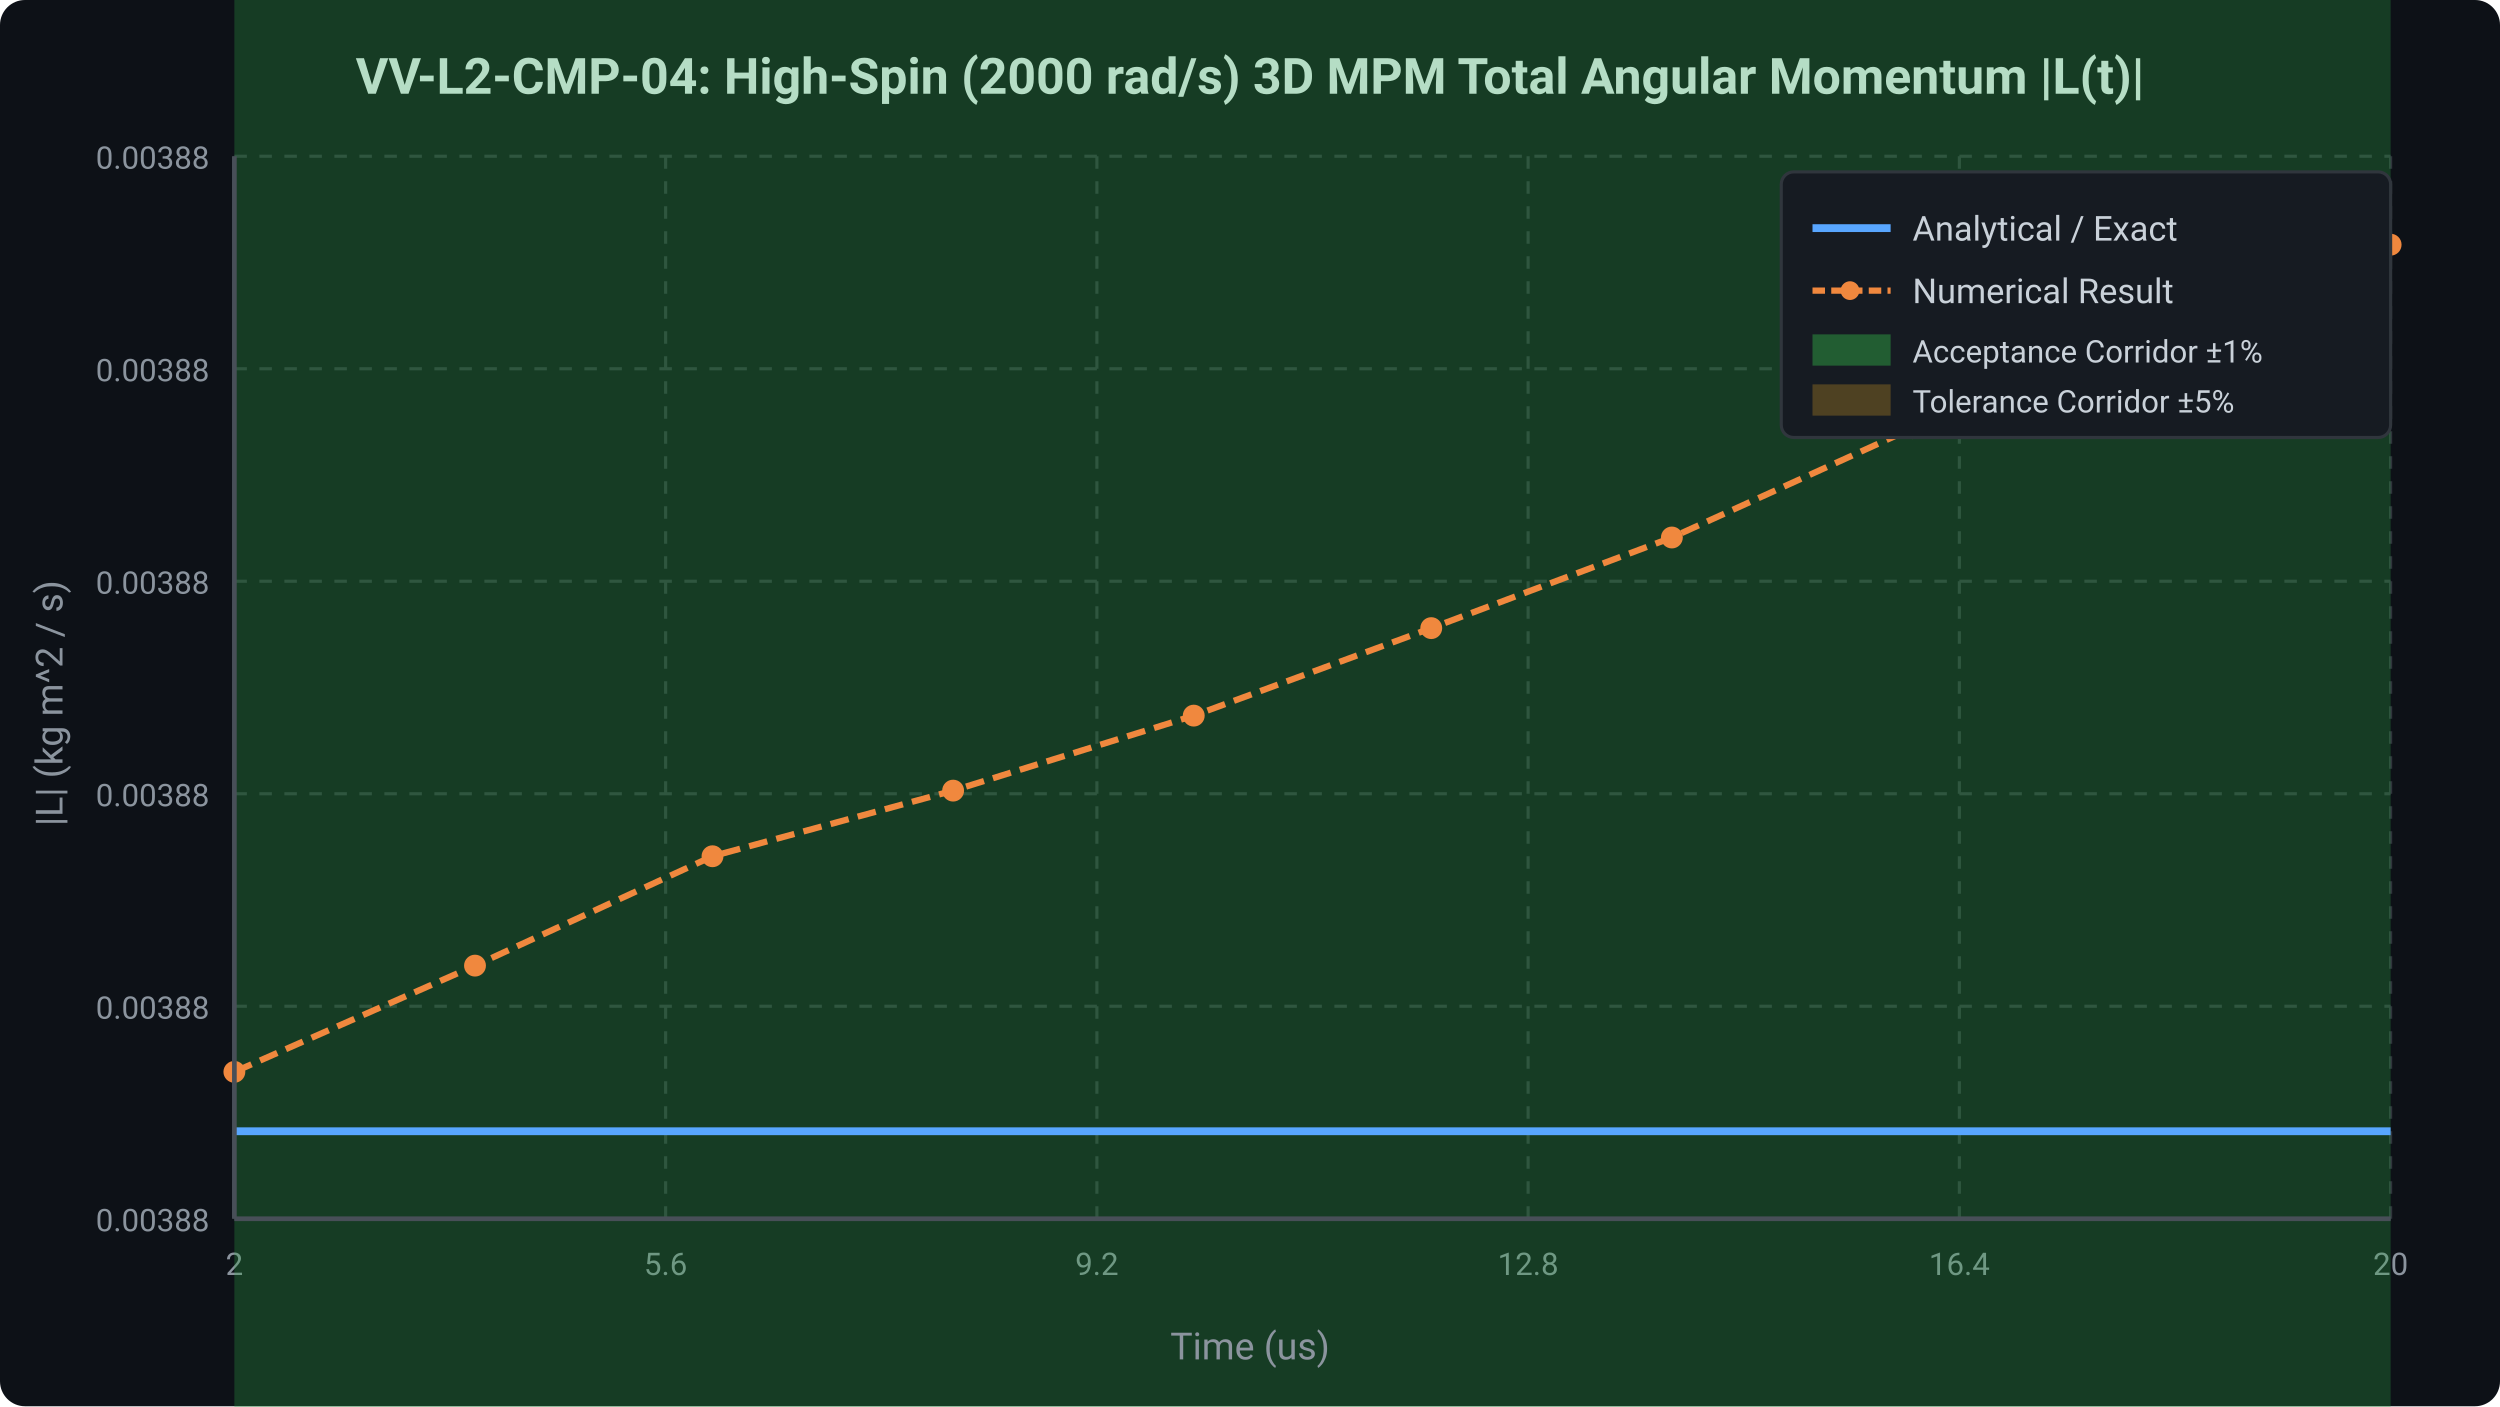
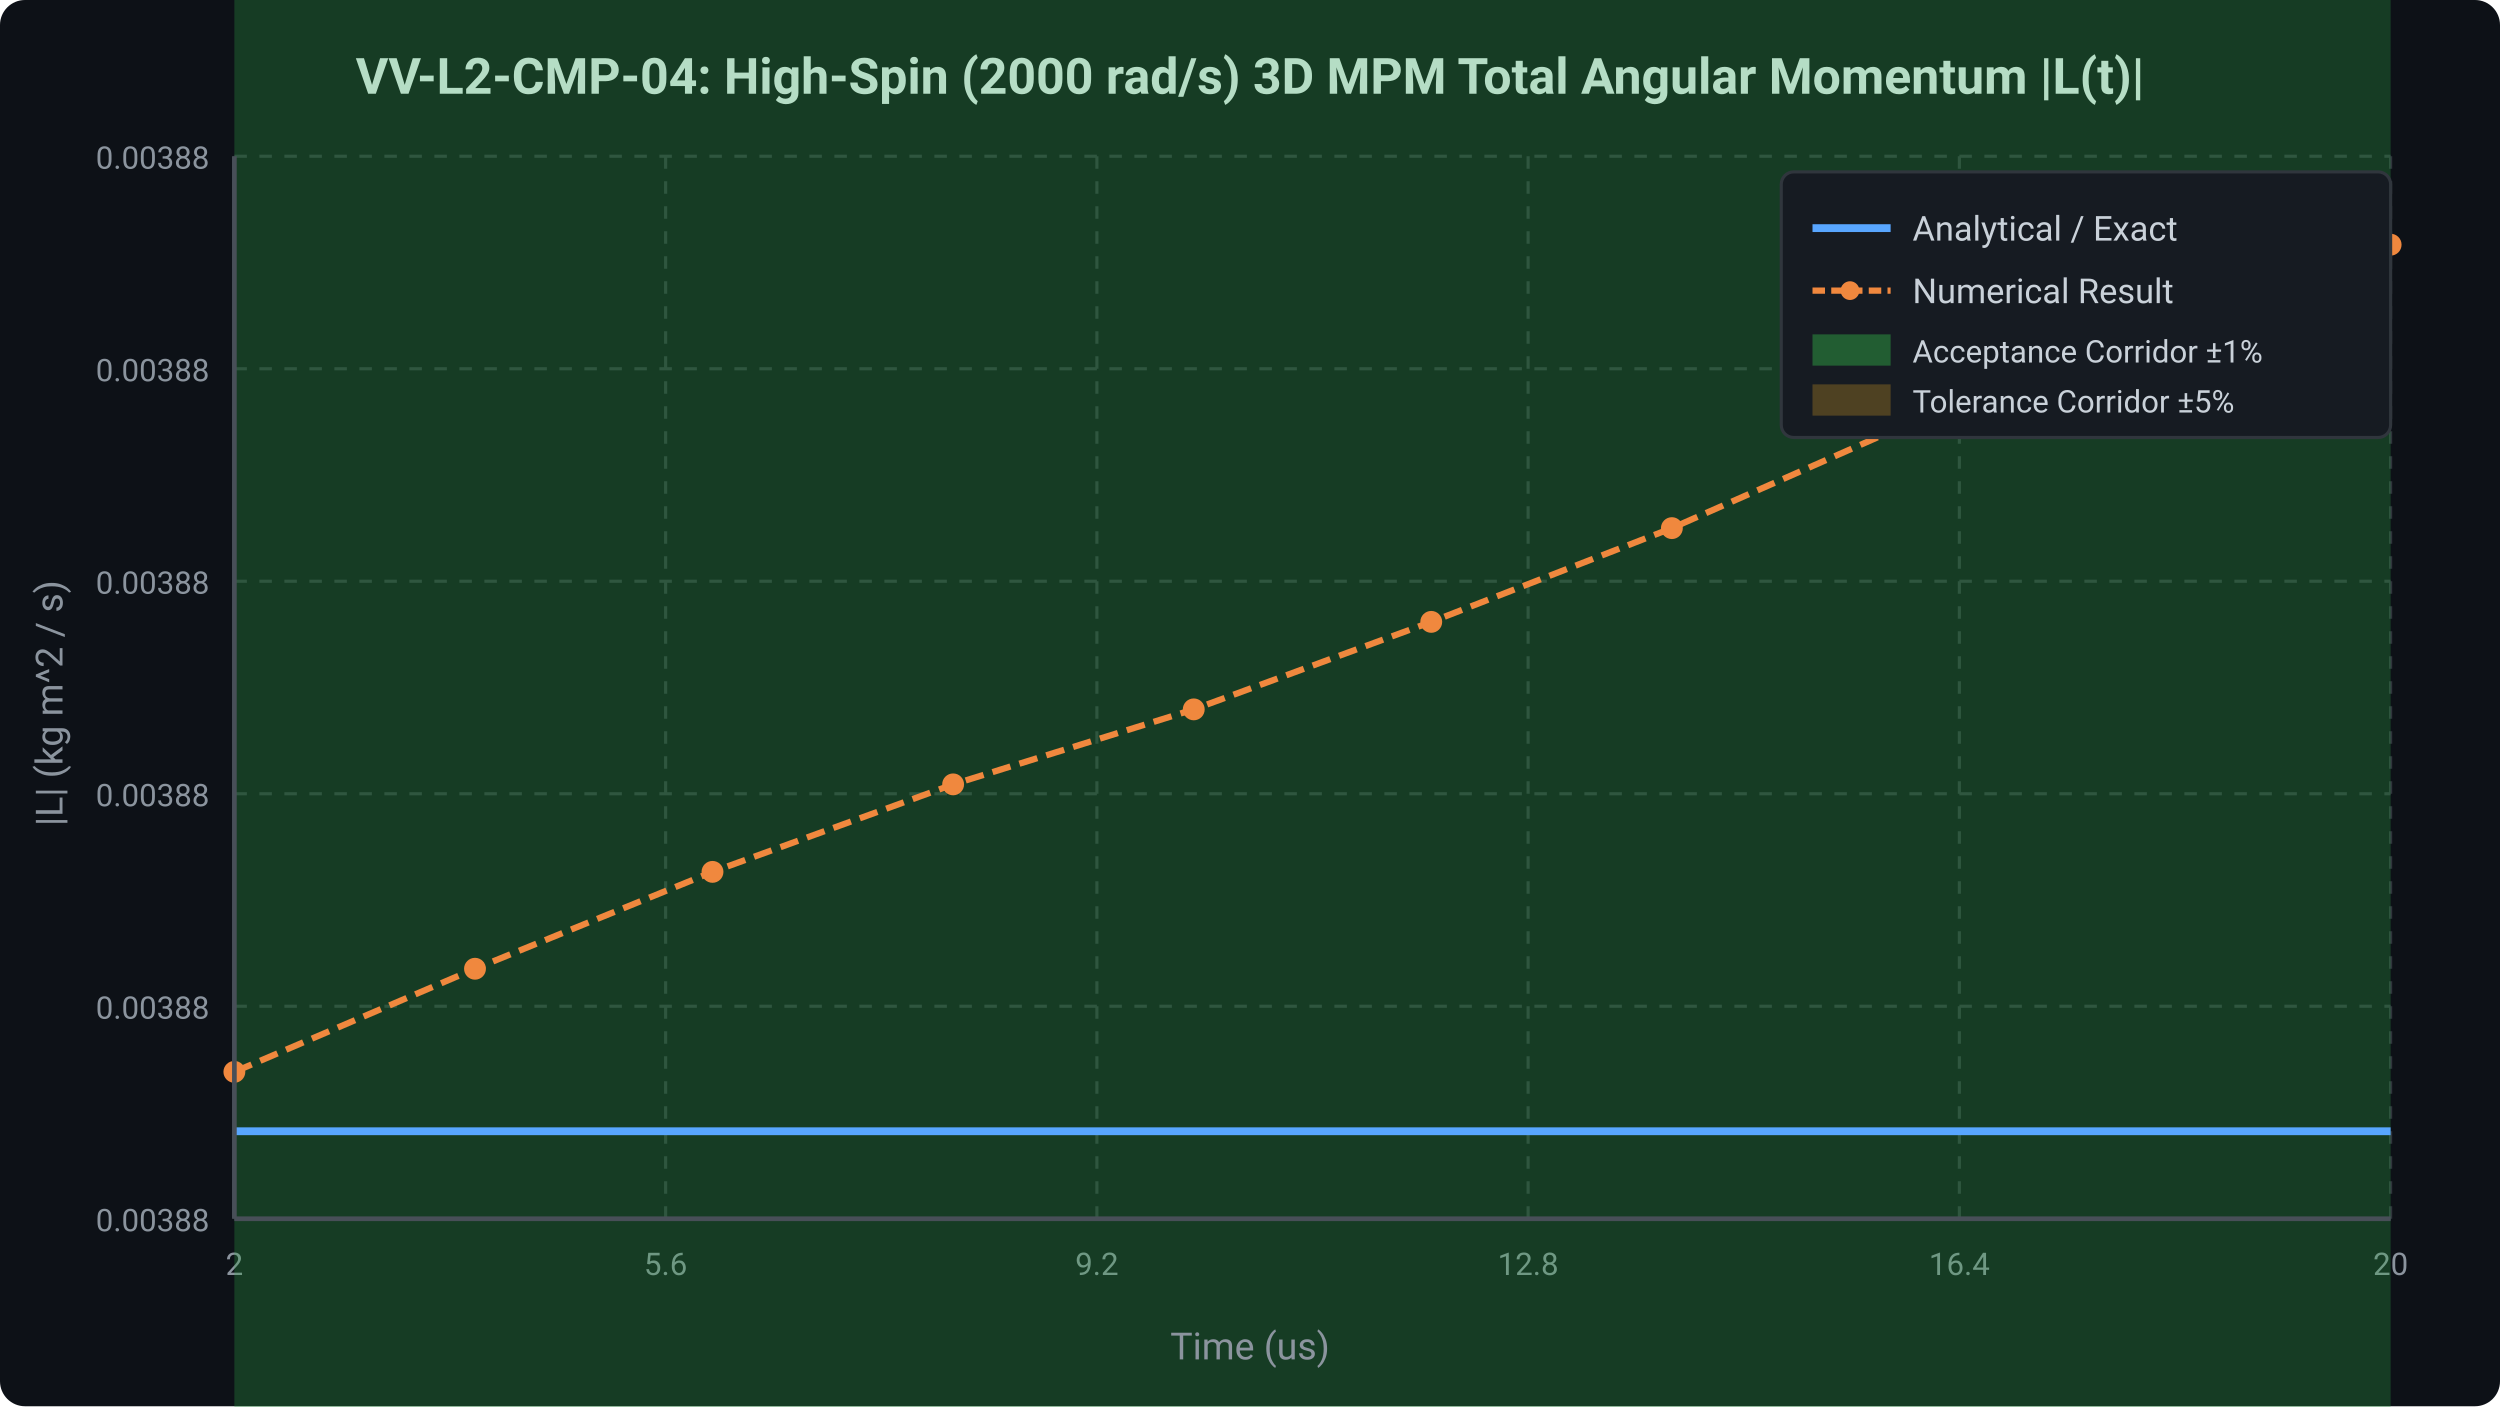
<svg xmlns="http://www.w3.org/2000/svg" viewBox="0 0 800 450" width="800" height="450">
  <style>
    text { font-family: -apple-system, BlinkMacSystemFont, 'Segoe UI', Roboto, Helvetica, Arial, sans-serif; fill: #c9d1d9; }
    .title { font-size: 16px; font-weight: 600; fill: #f0f6fc; }
    .axis-label { font-size: 12px; fill: #8b949e; }
    .tick { font-size: 10px; fill: #8b949e; }
    .grid { stroke: #30363d; stroke-width: 1; stroke-dasharray: 4,4; }
    .axis-line { stroke: #484f58; stroke-width: 1.5; }
    .exact-curve { fill: none; stroke: #58a6ff; stroke-width: 2.5; }
    .num-curve { fill: none; stroke: #f0883e; stroke-width: 2.0; stroke-dasharray: 6,3; }
    .corridor-yellow { fill: rgba(210, 153, 34, 0.18); }
    .corridor-green { fill: rgba(46, 160, 67, 0.30); }
  </style>
  <rect width="800" height="450" fill="#0d1117" rx="8" />
  <text x="400" y="30" text-anchor="middle" class="title">VV-L2-CMP-04: High-Spin (2000 rad/s) 3D MPM Total Angular Momentum |L(t)|</text>
  <line x1="75" y1="390" x2="765" y2="390" class="grid" />
  <text x="67" y="394" text-anchor="end" class="tick">0.00388</text>
  <line x1="75" y1="322" x2="765" y2="322" class="grid" />
  <text x="67" y="326" text-anchor="end" class="tick">0.00388</text>
  <line x1="75" y1="254" x2="765" y2="254" class="grid" />
  <text x="67" y="258" text-anchor="end" class="tick">0.00388</text>
  <line x1="75" y1="186" x2="765" y2="186" class="grid" />
  <text x="67" y="190" text-anchor="end" class="tick">0.00388</text>
  <line x1="75" y1="118" x2="765" y2="118" class="grid" />
  <text x="67" y="122" text-anchor="end" class="tick">0.00388</text>
  <line x1="75" y1="50" x2="765" y2="50" class="grid" />
  <text x="67" y="54" text-anchor="end" class="tick">0.00388</text>
  <line x1="75" y1="50" x2="75" y2="390" class="grid" />
  <text x="75" y="408" text-anchor="middle" class="tick">2</text>
  <line x1="213" y1="50" x2="213" y2="390" class="grid" />
  <text x="213" y="408" text-anchor="middle" class="tick">5.6</text>
  <line x1="351" y1="50" x2="351" y2="390" class="grid" />
  <text x="351" y="408" text-anchor="middle" class="tick">9.2</text>
  <line x1="489" y1="50" x2="489" y2="390" class="grid" />
  <text x="489" y="408" text-anchor="middle" class="tick">12.8</text>
  <line x1="627" y1="50" x2="627" y2="390" class="grid" />
  <text x="627" y="408" text-anchor="middle" class="tick">16.4</text>
  <line x1="765" y1="50" x2="765" y2="390" class="grid" />
  <text x="765" y="408" text-anchor="middle" class="tick">20</text>
-   <path class="corridor-yellow" d="M 75 -5.18e+06 L 152 -5.18e+06 L 228 -5.18e+06 L 305 -5.18e+06 L 382 -5.18e+06 L 458 -5.18e+06 L 535 -5.18e+06 L 612 -5.18e+06 L 688 -5.18e+06 L 765 -5.18e+06 L 765 5.18e+06 L 688 5.18e+06 L 612 5.18e+06 L 535 5.18e+06 L 458 5.18e+06 L 382 5.18e+06 L 305 5.18e+06 L 228 5.18e+06 L 152 5.18e+06 L 75 5.18e+06 Z" />
-   <path class="corridor-green" d="M 75 -1.04e+06 L 152 -1.04e+06 L 228 -1.04e+06 L 305 -1.04e+06 L 382 -1.04e+06 L 458 -1.04e+06 L 535 -1.04e+06 L 612 -1.04e+06 L 688 -1.04e+06 L 765 -1.04e+06 L 765 1.04e+06 L 688 1.04e+06 L 612 1.04e+06 L 535 1.04e+06 L 458 1.04e+06 L 382 1.04e+06 L 305 1.04e+06 L 228 1.04e+06 L 152 1.04e+06 L 75 1.04e+06 Z" />
+   <path class="corridor-yellow" d="M 75 -4.93e+06 L 152 -4.93e+06 L 228 -4.93e+06 L 305 -4.93e+06 L 382 -4.93e+06 L 458 -4.93e+06 L 535 -4.93e+06 L 612 -4.93e+06 L 688 -4.93e+06 L 765 -4.93e+06 L 765 4.93e+06 L 688 4.93e+06 L 612 4.93e+06 L 535 4.93e+06 L 458 4.93e+06 L 382 4.93e+06 L 305 4.93e+06 L 228 4.93e+06 L 152 4.93e+06 L 75 4.93e+06 Z" />
+   <path class="corridor-green" d="M 75 -9.85e+05 L 152 -9.85e+05 L 228 -9.85e+05 L 305 -9.85e+05 L 382 -9.85e+05 L 458 -9.85e+05 L 535 -9.85e+05 L 612 -9.85e+05 L 688 -9.85e+05 L 765 -9.85e+05 L 765 9.86e+05 L 688 9.86e+05 L 612 9.86e+05 L 535 9.86e+05 L 458 9.86e+05 L 382 9.86e+05 L 305 9.86e+05 L 228 9.86e+05 L 152 9.86e+05 L 75 9.86e+05 Z" />
  <path class="exact-curve" d="M 75 362 L 152 362 L 228 362 L 305 362 L 382 362 L 458 362 L 535 362 L 612 362 L 688 362 L 765 362 " />
-   <path class="num-curve" d="M 75 343 L 152 309 L 228 274 L 305 253 L 382 229 L 458 201 L 535 172 L 612 137 L 688 104 L 765 78.3 " />
+   <path class="num-curve" d="M 75 343 L 152 310 L 228 279 L 305 251 L 382 227 L 458 199 L 535 169 L 612 135 L 688 105 L 765 78.3 " />
  <circle cx="75" cy="343" r="3.5" fill="#f0883e" />
-   <circle cx="152" cy="309" r="3.5" fill="#f0883e" />
-   <circle cx="228" cy="274" r="3.5" fill="#f0883e" />
-   <circle cx="305" cy="253" r="3.5" fill="#f0883e" />
-   <circle cx="382" cy="229" r="3.5" fill="#f0883e" />
-   <circle cx="458" cy="201" r="3.5" fill="#f0883e" />
-   <circle cx="535" cy="172" r="3.5" fill="#f0883e" />
-   <circle cx="612" cy="137" r="3.5" fill="#f0883e" />
-   <circle cx="688" cy="104" r="3.5" fill="#f0883e" />
+   <circle cx="152" cy="310" r="3.5" fill="#f0883e" />
+   <circle cx="228" cy="279" r="3.5" fill="#f0883e" />
+   <circle cx="305" cy="251" r="3.5" fill="#f0883e" />
+   <circle cx="382" cy="227" r="3.5" fill="#f0883e" />
+   <circle cx="458" cy="199" r="3.5" fill="#f0883e" />
+   <circle cx="535" cy="169" r="3.5" fill="#f0883e" />
+   <circle cx="612" cy="135" r="3.5" fill="#f0883e" />
+   <circle cx="688" cy="105" r="3.5" fill="#f0883e" />
  <circle cx="765" cy="78.3" r="3.5" fill="#f0883e" />
  <line x1="75" y1="390" x2="765" y2="390" class="axis-line" />
  <line x1="75" y1="50" x2="75" y2="390" class="axis-line" />
  <text x="400" y="435" text-anchor="middle" class="axis-label">Time (us)</text>
  <text x="20" y="225" text-anchor="middle" transform="rotate(-90 20 225)" class="axis-label">|L| (kg m^2 / s)</text>
  <rect x="570" y="55" width="195" height="85" fill="#161b22" stroke="#30363d" rx="4" />
  <line x1="580" y1="73" x2="605" y2="73" stroke="#58a6ff" stroke-width="2.5" />
  <text x="612" y="77" font-size="11">Analytical / Exact</text>
  <line x1="580" y1="93" x2="605" y2="93" stroke="#f0883e" stroke-width="2.0" stroke-dasharray="4,2" />
  <circle cx="592" cy="93" r="3" fill="#f0883e" />
  <text x="612" y="97" font-size="11">Numerical Result</text>
  <rect x="580" y="107" width="25" height="10" fill="rgba(46,160,67,0.5)" />
  <text x="612" y="116" font-size="10">Acceptance Corridor ±1%</text>
  <rect x="580" y="123" width="25" height="10" fill="rgba(210,153,34,0.3)" />
  <text x="612" y="132" font-size="10">Tolerance Corridor ±5%</text>
</svg>
